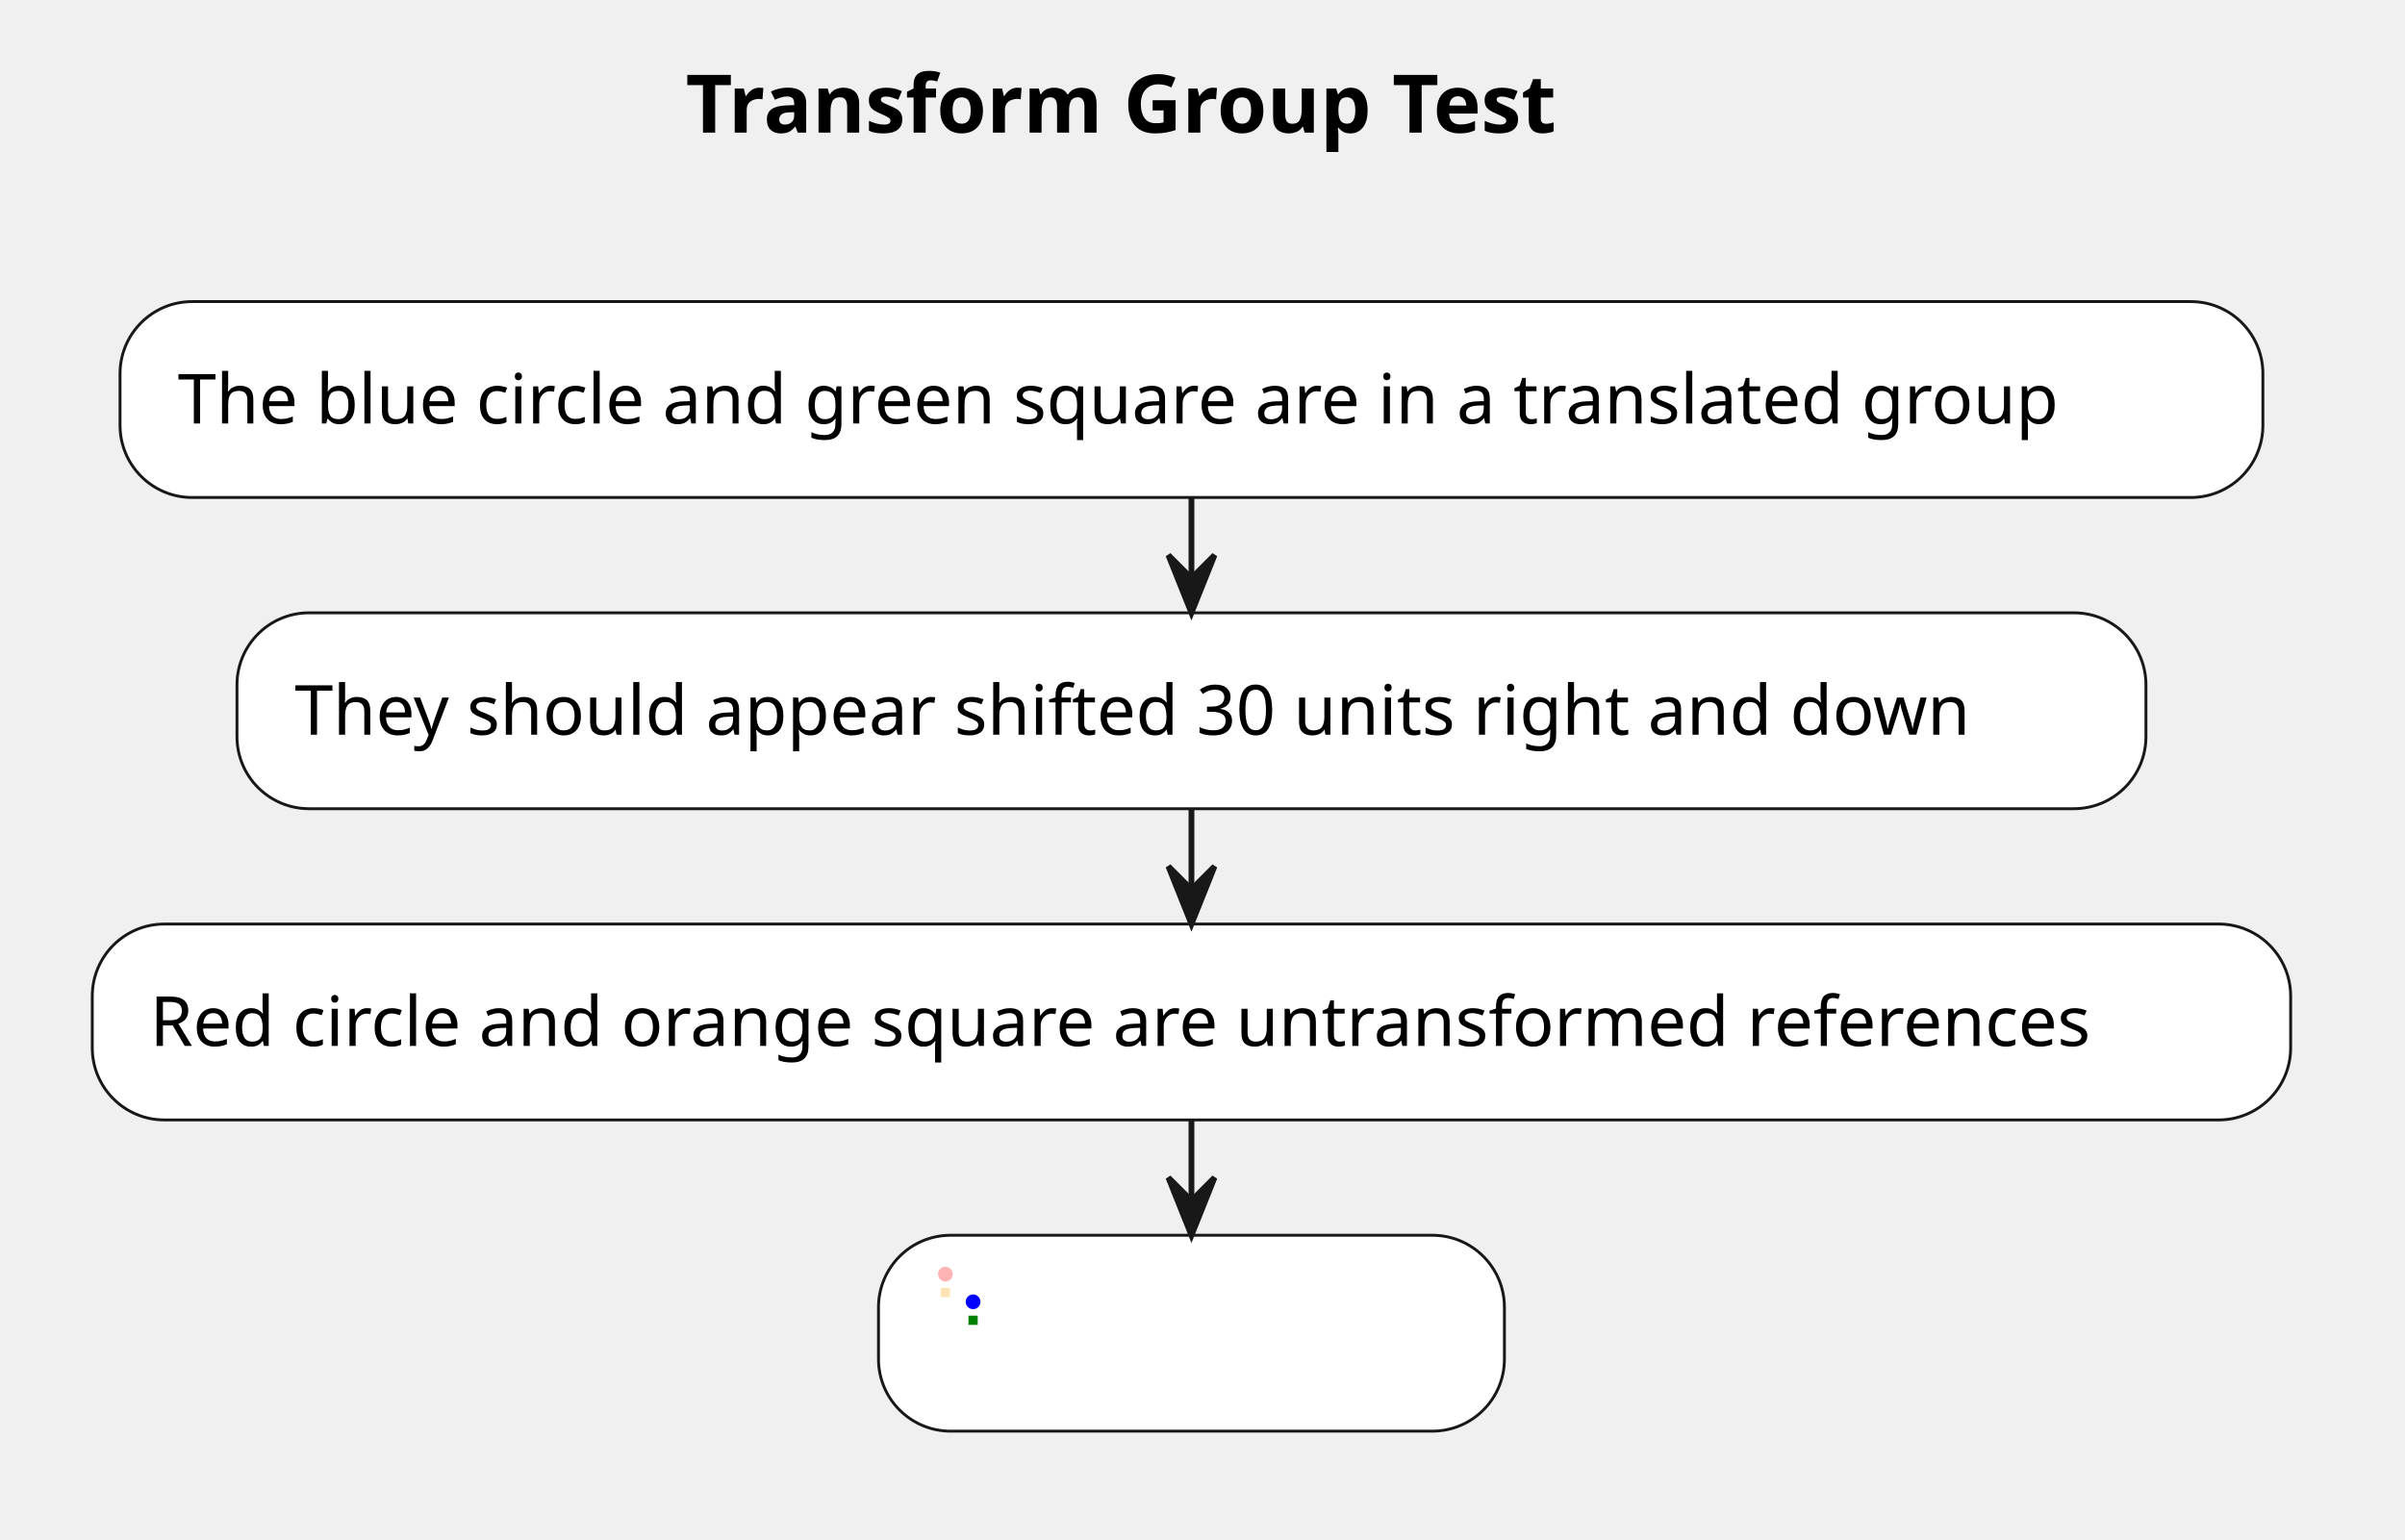
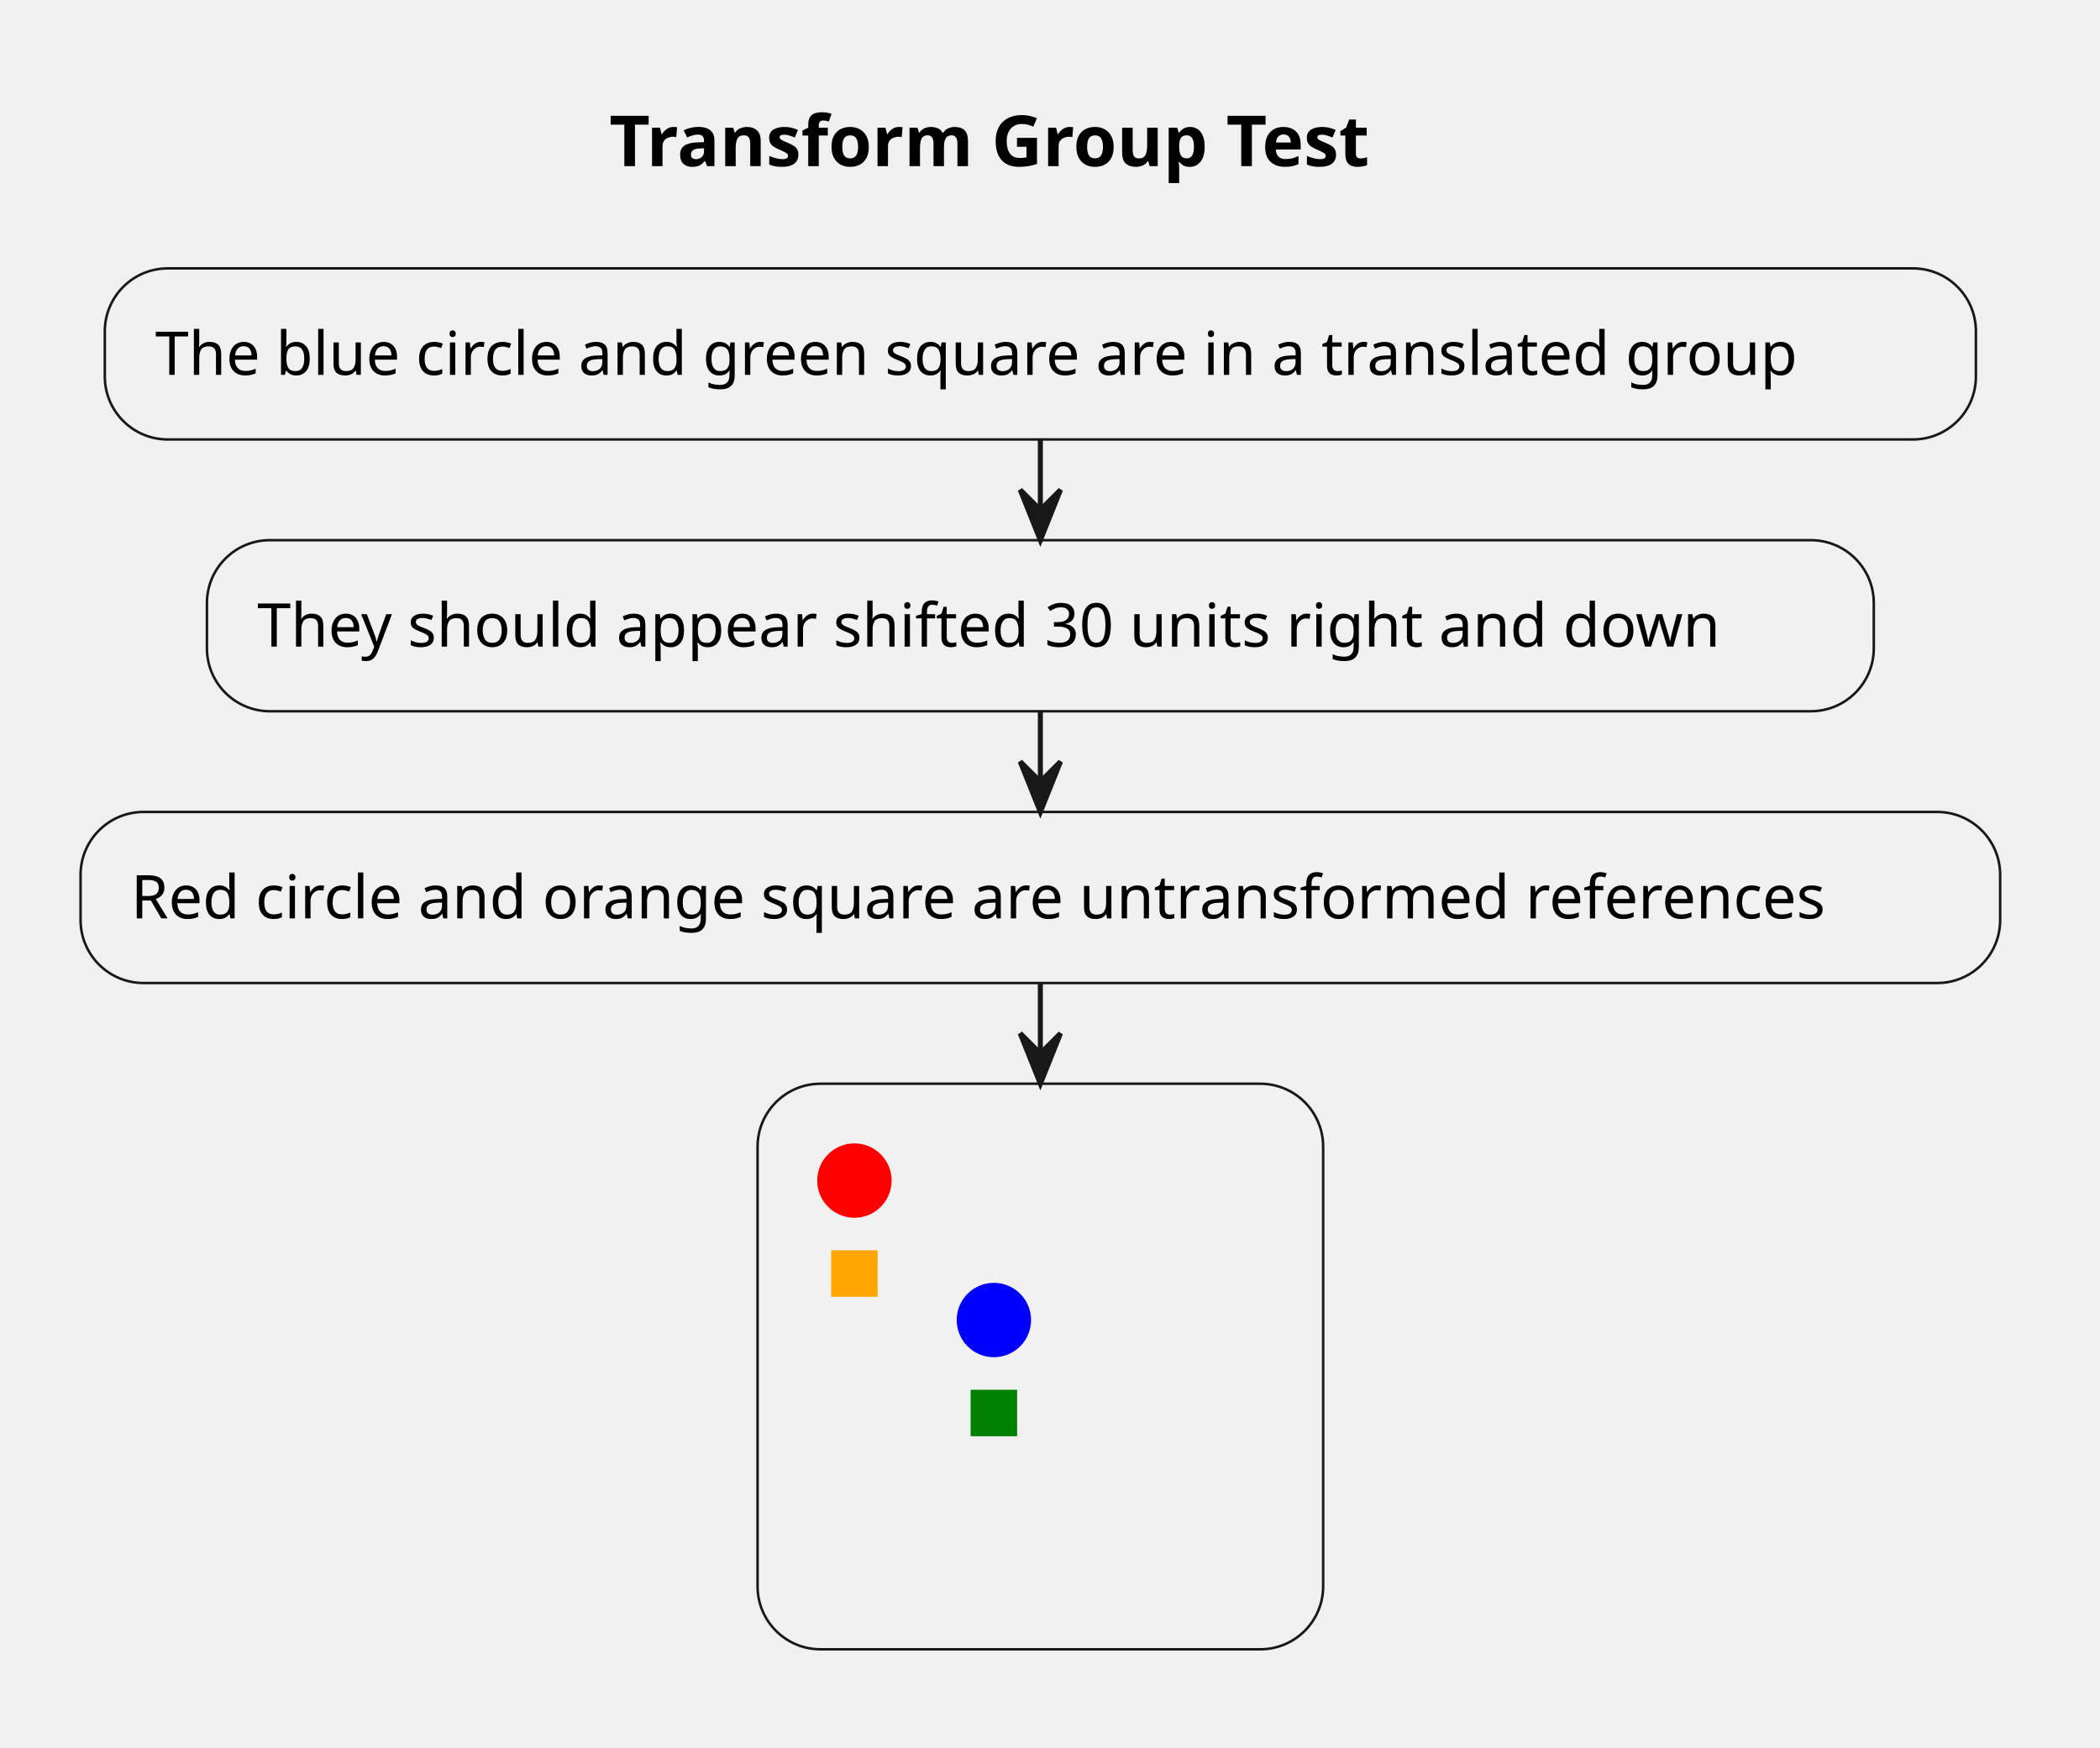
- <svg xmlns="http://www.w3.org/2000/svg" contentStyleType="text/css" data-diagram-type="ACTIVITY" height="267px" preserveAspectRatio="none" style="width:417px;height:267px;background:#FFFFFF;" version="1.1" viewBox="0 0 417 267" width="417px" zoomAndPan="magnify">
+ <svg xmlns="http://www.w3.org/2000/svg" contentStyleType="text/css" data-diagram-type="ACTIVITY" height="347px" preserveAspectRatio="none" style="width:417px;height:347px;background:#FFFFFF;" version="1.1" viewBox="0 0 417 347" width="417px" zoomAndPan="magnify">
  <defs />
  <g>
-     <g class="title" data-source-line="4">
-       <text fill="#000000" font-family="sans-serif" font-size="14" font-weight="700" lengthAdjust="spacing" textLength="153.72" x="118.889" y="22.995">Transform Group Test</text>
+     <g class="title" data-source-line="13">
+       <text fill="#000000" font-family="sans-serif" font-size="14" font-weight="700" lengthAdjust="spacing" textLength="173.223" x="120.975" y="32.995">Transform Group Test</text>
    </g>
-     <g transform="translate(0,36.2969)">
-       <defs />
-       <g>
-         <rect fill="#FFFFFF" height="33.969" rx="12.5" ry="12.5" style="stroke:#181818;stroke-width:0.5;" width="371.545" x="20.814" y="16" />
-         <text fill="#000000" font-family="sans-serif" font-size="12" lengthAdjust="spacing" textLength="351.545" x="30.814" y="37.139">The blue circle and green square are in a translated group</text>
-         <rect fill="#FFFFFF" height="33.969" rx="12.5" ry="12.5" style="stroke:#181818;stroke-width:0.5;" width="330.992" x="41.09" y="69.969" />
-         <text fill="#000000" font-family="sans-serif" font-size="12" lengthAdjust="spacing" textLength="310.992" x="51.09" y="91.107">They should appear shifted 30 units right and down</text>
-         <rect fill="#FFFFFF" height="33.969" rx="12.5" ry="12.5" style="stroke:#181818;stroke-width:0.5;" width="381.172" x="16" y="123.938" />
-         <text fill="#000000" font-family="sans-serif" font-size="12" lengthAdjust="spacing" textLength="361.172" x="26" y="145.076">Red circle and orange square are untransformed references</text>
-         <rect fill="#FFFFFF" height="33.969" rx="12.5" ry="12.5" style="stroke:#181818;stroke-width:0.5;" width="108.529" x="152.321" y="177.906" />
-         <text fill="#000000" font-family="sans-serif" font-size="12" lengthAdjust="spacing" textLength="0" x="162.321" y="199.045" />
-         <g transform="translate(162.3213,183.0449) scale(0.16)">
-           <svg viewBox="0 0 100 100" width="100" height="100">
-             <g transform="translate(30, 30)">
-               <circle cx="10" cy="10" r="8" fill="blue" />
-               <rect x="5" y="25" width="10" height="10" fill="green" />
-             </g>
-             <circle cx="10" cy="10" r="8" fill="red" fill-opacity="0.3" />
-             <rect x="5" y="25" width="10" height="10" fill="orange" fill-opacity="0.3" />
-           </svg>
-         </g>
-         <line style="stroke:#181818;stroke-width:1;" x1="206.586" x2="206.586" y1="49.969" y2="69.969" />
-         <polygon fill="#181818" points="202.586,59.969,206.586,69.969,210.586,59.969,206.586,63.969" style="stroke:#181818;stroke-width:1;" />
-         <line style="stroke:#181818;stroke-width:1;" x1="206.586" x2="206.586" y1="103.938" y2="123.938" />
-         <polygon fill="#181818" points="202.586,113.938,206.586,123.938,210.586,113.938,206.586,117.938" style="stroke:#181818;stroke-width:1;" />
-         <line style="stroke:#181818;stroke-width:1;" x1="206.586" x2="206.586" y1="157.906" y2="177.906" />
-         <polygon fill="#181818" points="202.586,167.906,206.586,177.906,210.586,167.906,206.586,171.906" style="stroke:#181818;stroke-width:1;" />
-       </g>
-     </g>
+     <rect fill="#F1F1F1" height="33.969" rx="12.5" ry="12.5" style="stroke:#181818;stroke-width:0.5;" width="371.545" x="20.814" y="53.297" />
+     <text fill="#000000" font-family="sans-serif" font-size="12" lengthAdjust="spacing" textLength="351.545" x="30.814" y="74.436">The blue circle and green square are in a translated group</text>
+     <rect fill="#F1F1F1" height="33.969" rx="12.5" ry="12.5" style="stroke:#181818;stroke-width:0.5;" width="330.992" x="41.09" y="107.266" />
+     <text fill="#000000" font-family="sans-serif" font-size="12" lengthAdjust="spacing" textLength="310.992" x="51.09" y="128.404">They should appear shifted 30 units right and down</text>
+     <rect fill="#F1F1F1" height="33.969" rx="12.5" ry="12.5" style="stroke:#181818;stroke-width:0.5;" width="381.172" x="16" y="161.234" />
+     <text fill="#000000" font-family="sans-serif" font-size="12" lengthAdjust="spacing" textLength="361.172" x="26" y="182.373">Red circle and orange square are untransformed references</text>
+     <rect fill="#F1F1F1" height="112.308" rx="12.5" ry="12.5" style="stroke:#181818;stroke-width:0.5;" width="112.308" x="150.432" y="215.203" />
+     <path d="M189.971,262.126 A7.385,7.385 0 0 1 197.355,254.742 A7.385,7.385 0 0 1 204.74,262.126 A7.385,7.385 0 0 1 197.355,269.511 A7.385,7.385 0 0 1 189.971,262.126 L189.971,262.126" fill="#0000FF" />
+     <path d="M192.74,275.972 L201.971,275.972 L201.971,285.203 L192.74,285.203 L192.74,275.972" fill="#008000" />
+     <path d="M162.278,234.434 A7.385,7.385 0 0 1 169.663,227.049 A7.385,7.385 0 0 1 177.048,234.434 A7.385,7.385 0 0 1 169.663,241.819 A7.385,7.385 0 0 1 162.278,234.434 L162.278,234.434" fill="#FF0000" />
+     <path d="M165.048,248.28 L174.278,248.28 L174.278,257.511 L165.048,257.511 L165.048,248.28" fill="#FFA500" />
+     <line style="stroke:#181818;stroke-width:1;" x1="206.586" x2="206.586" y1="87.266" y2="107.266" />
+     <polygon fill="#181818" points="202.586,97.266,206.586,107.266,210.586,97.266,206.586,101.266" style="stroke:#181818;stroke-width:1;" />
+     <line style="stroke:#181818;stroke-width:1;" x1="206.586" x2="206.586" y1="141.234" y2="161.234" />
+     <polygon fill="#181818" points="202.586,151.234,206.586,161.234,210.586,151.234,206.586,155.234" style="stroke:#181818;stroke-width:1;" />
+     <line style="stroke:#181818;stroke-width:1;" x1="206.586" x2="206.586" y1="195.203" y2="215.203" />
+     <polygon fill="#181818" points="202.586,205.203,206.586,215.203,210.586,205.203,206.586,209.203" style="stroke:#181818;stroke-width:1;" />
  </g>
</svg>
